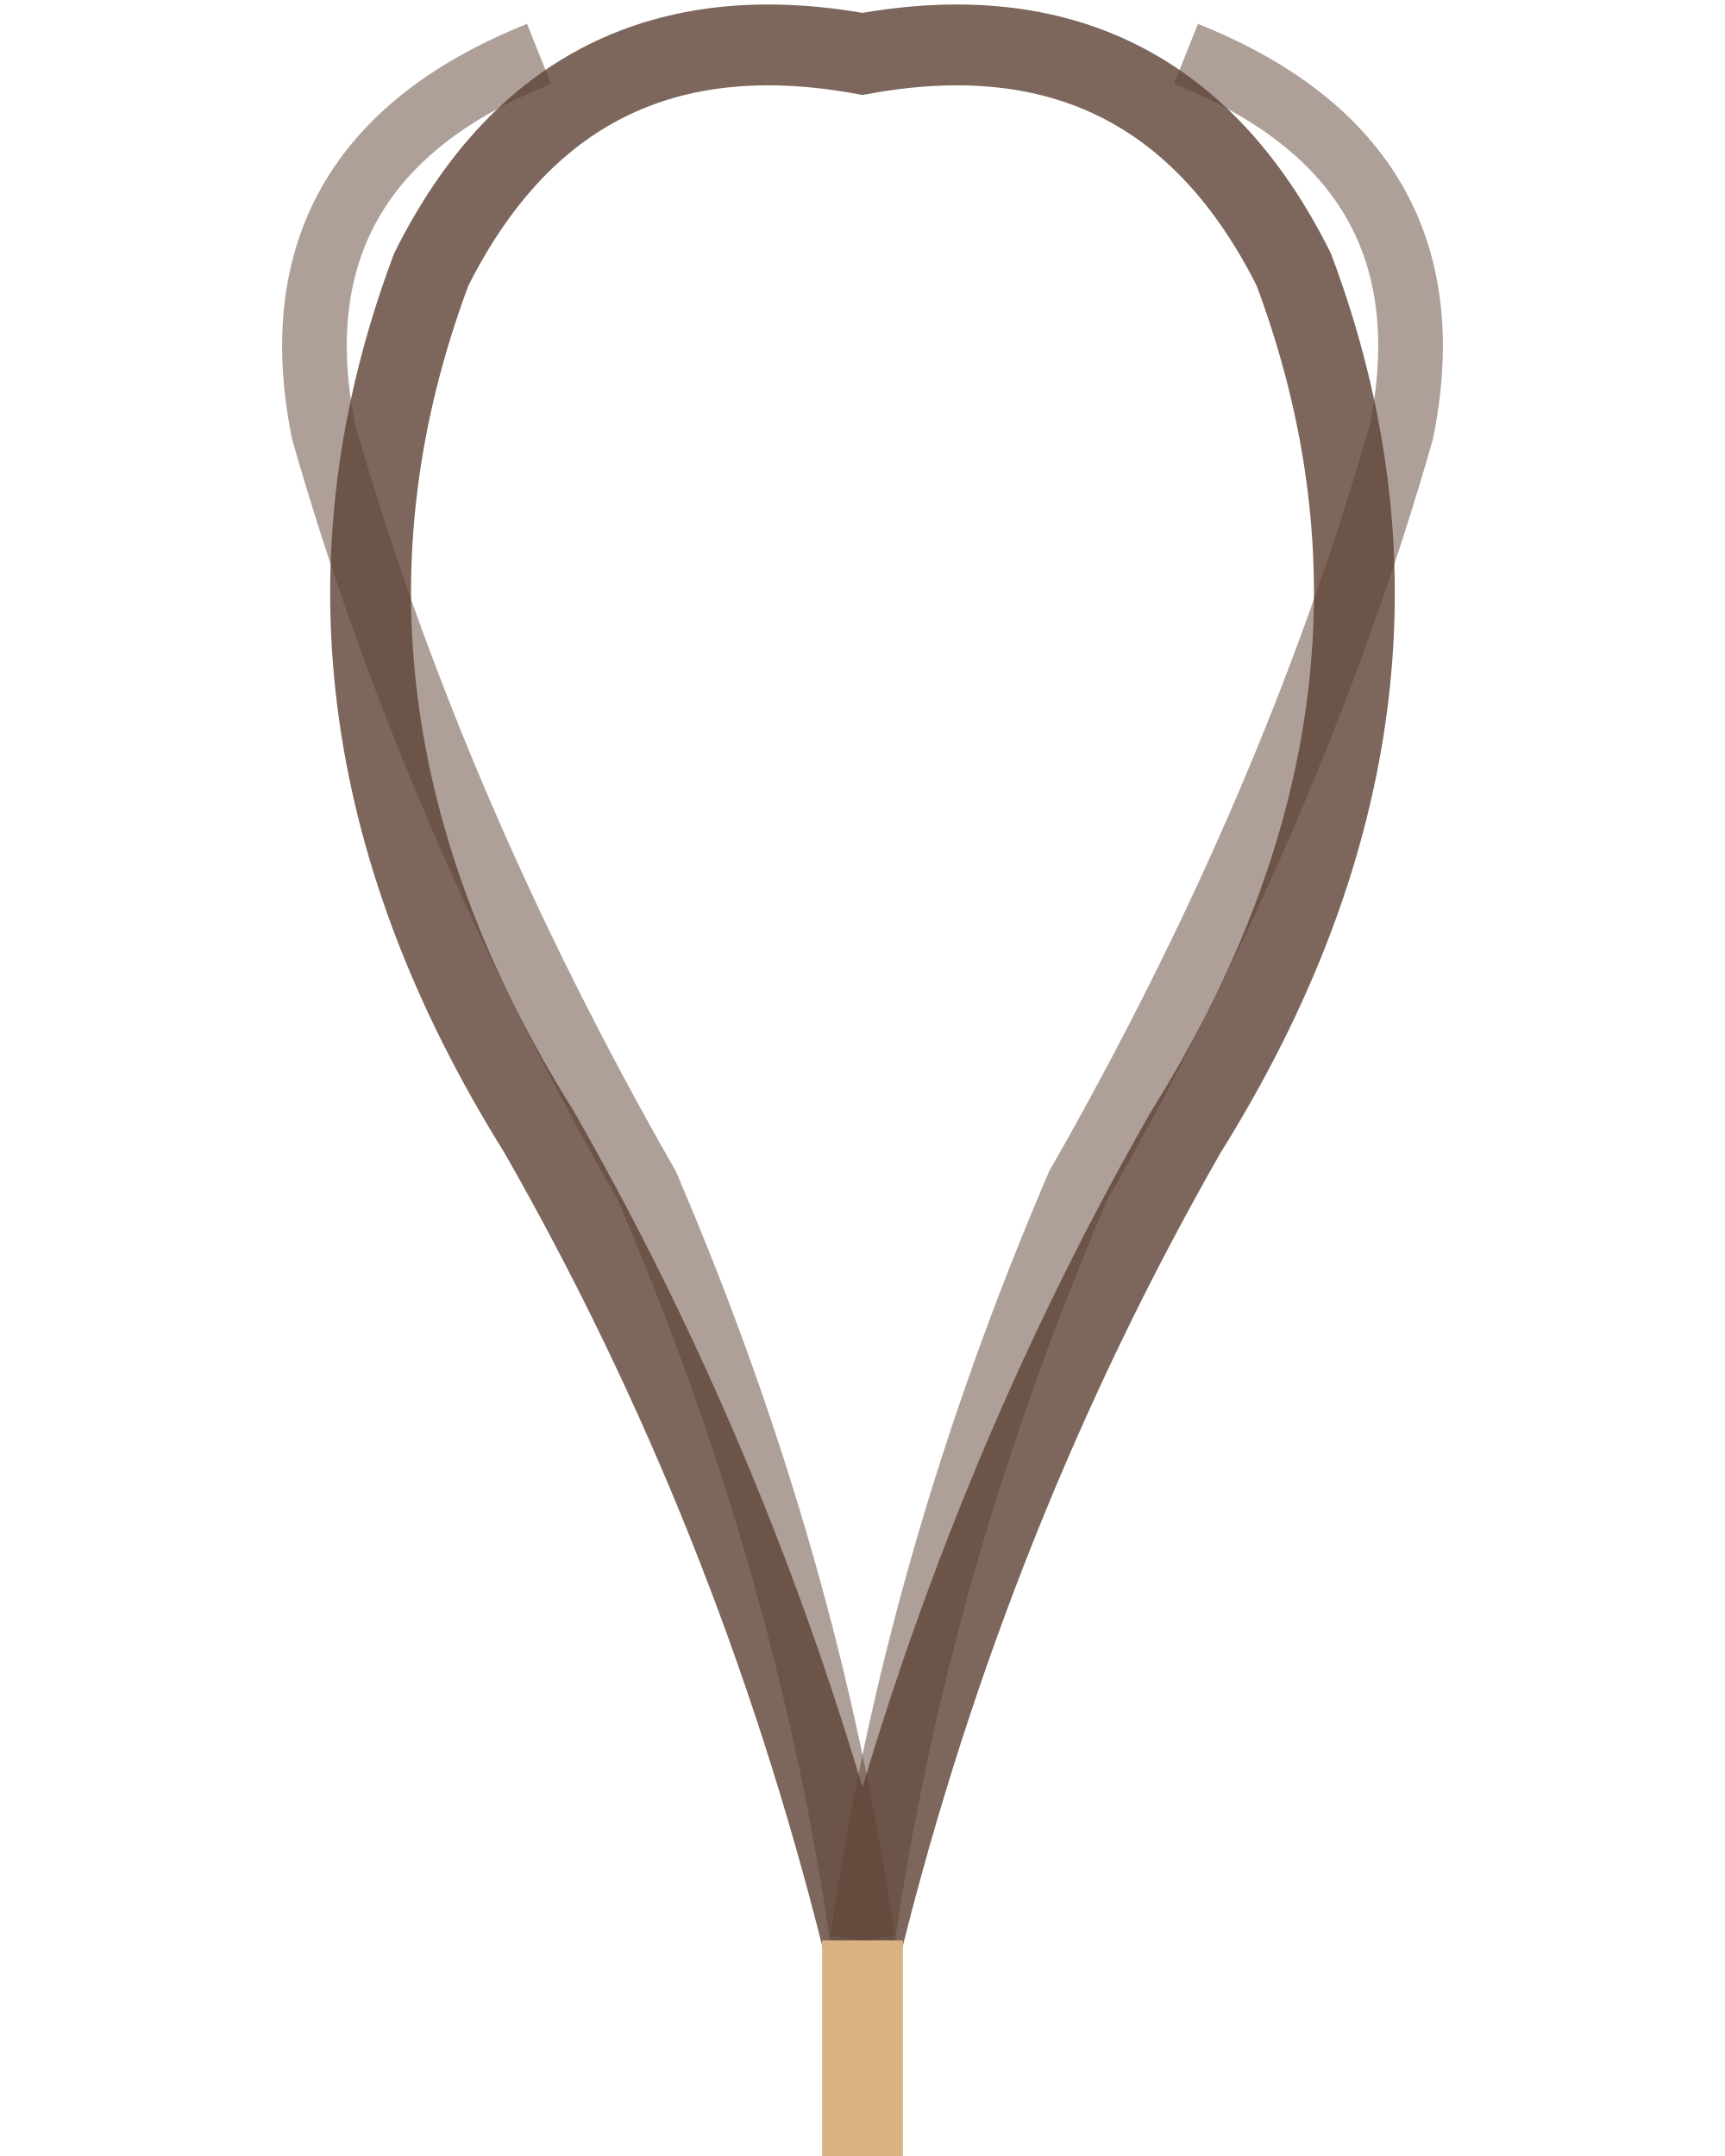
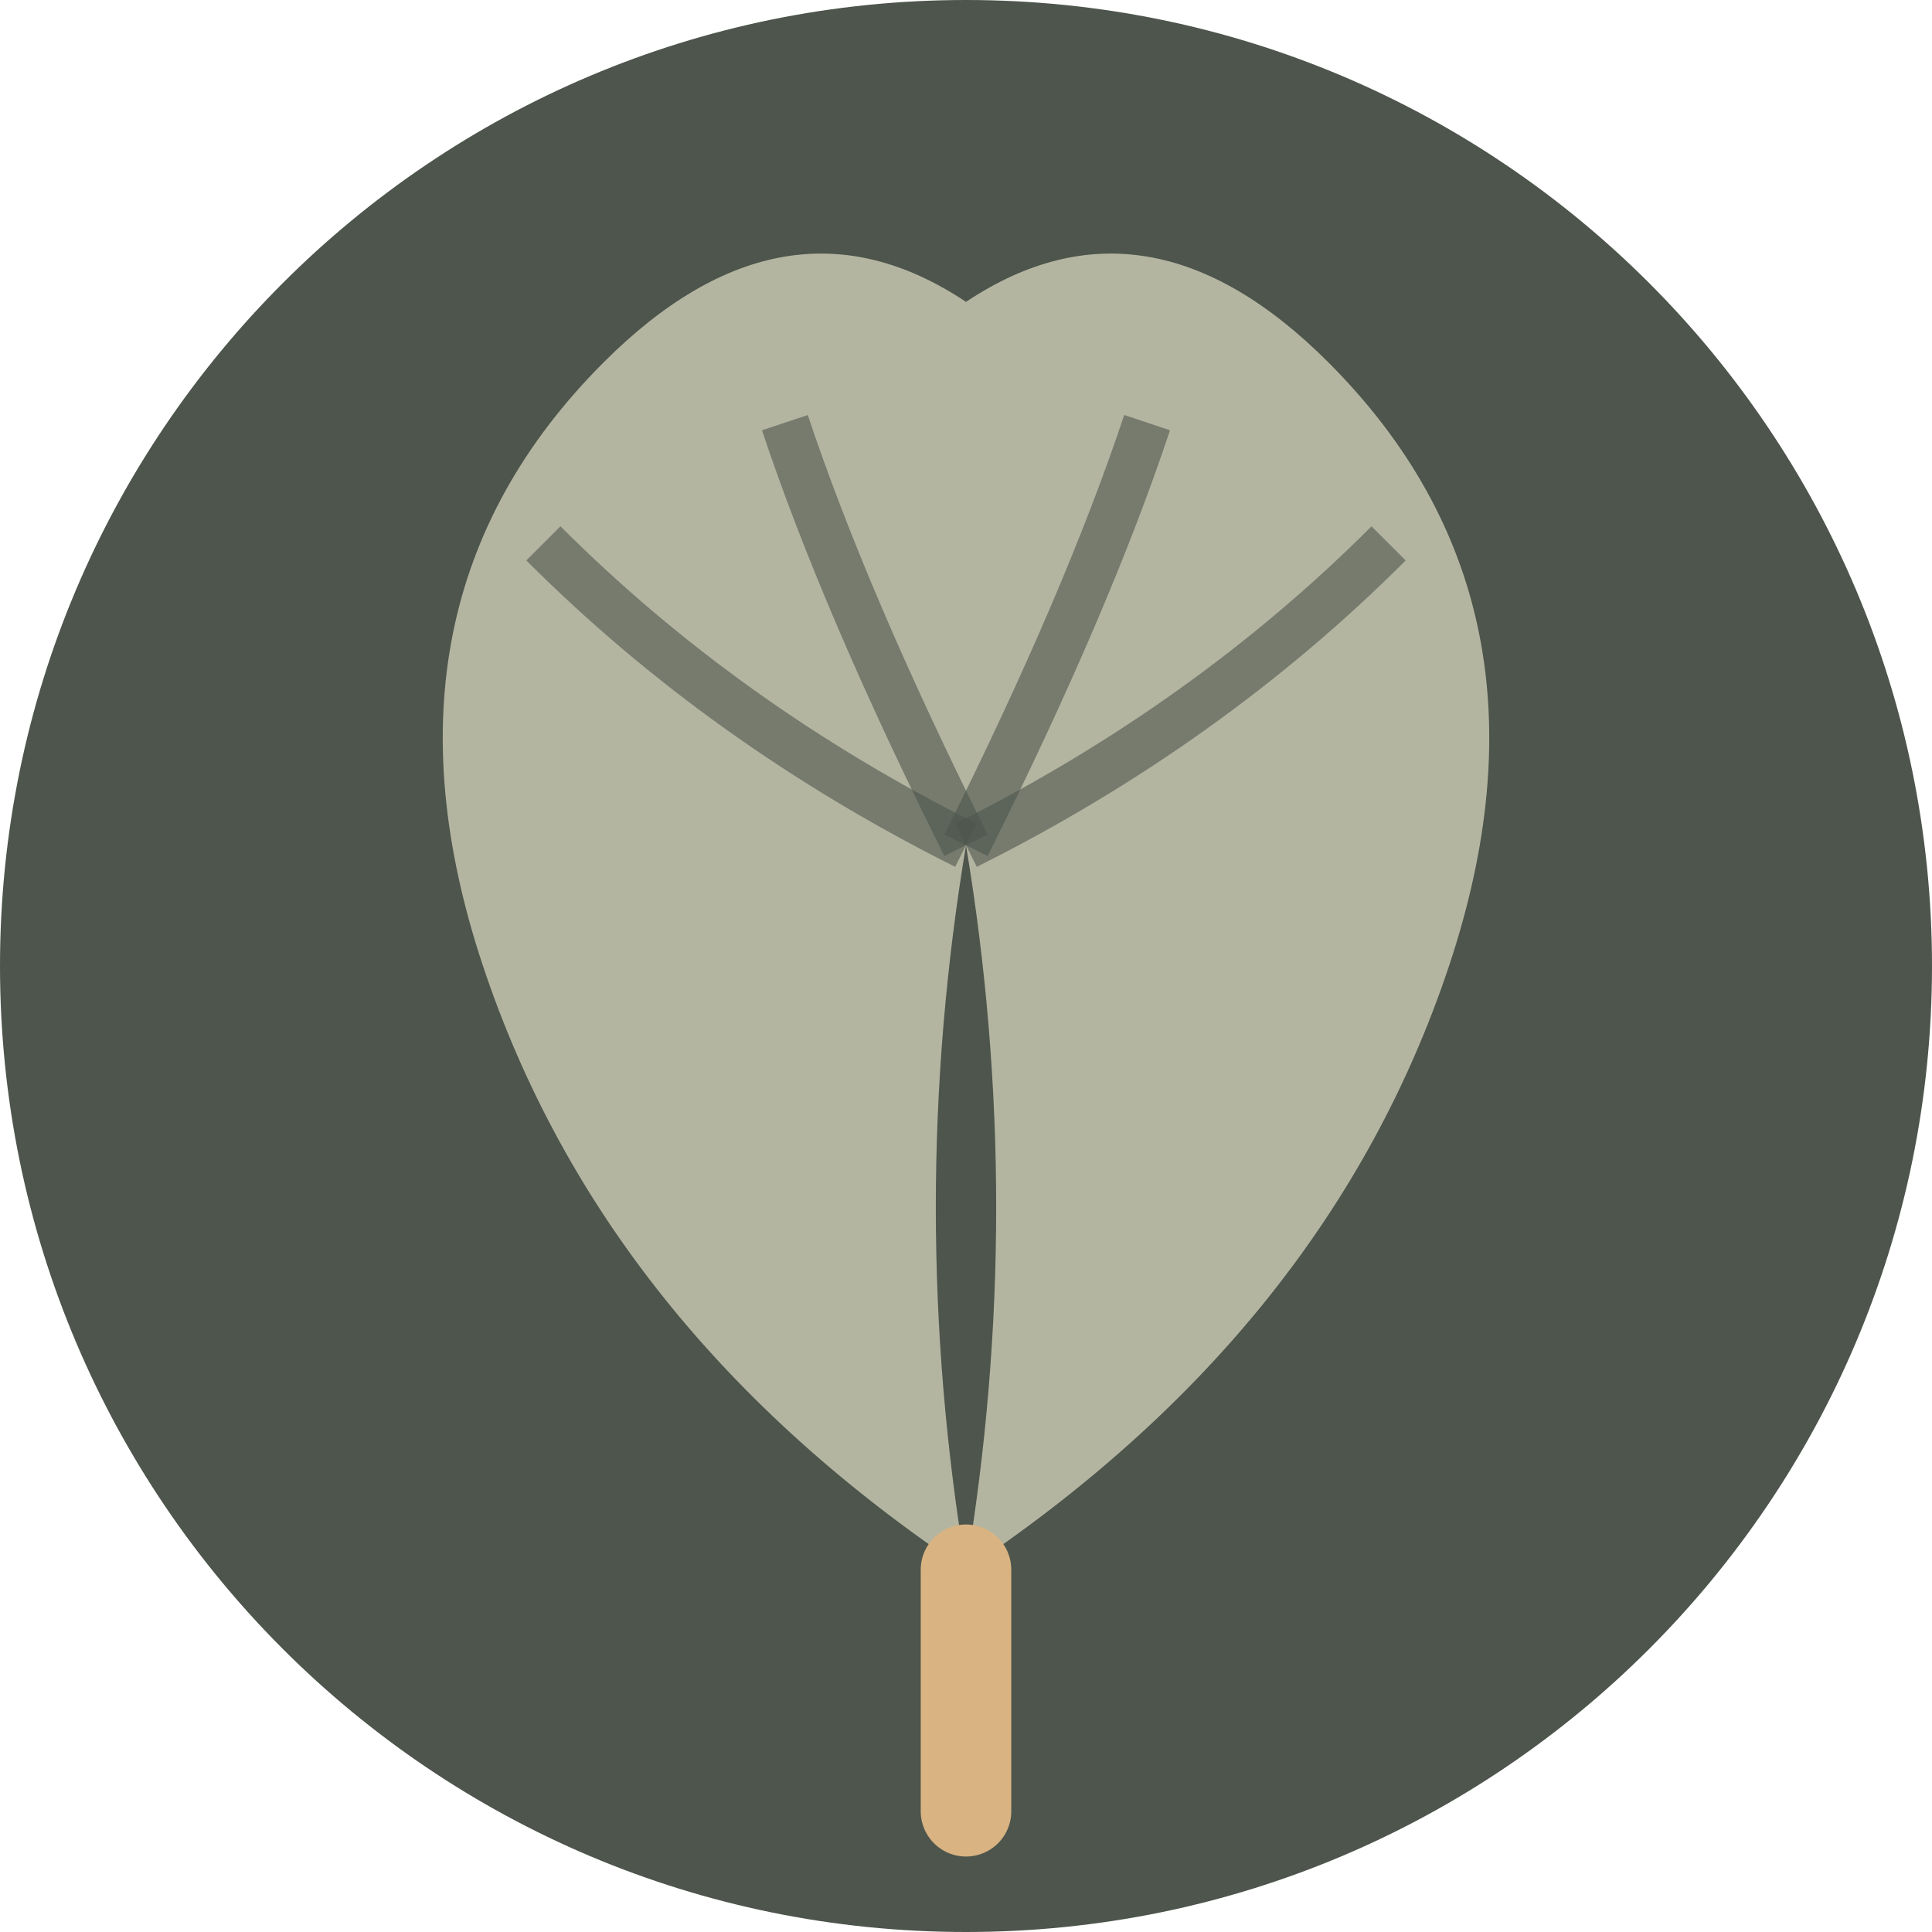
- <svg xmlns="http://www.w3.org/2000/svg" viewBox="0 0 32 40">
-   <path d="M16 36 Q14 28 10 21 Q5 13 8 5 Q10.5 0 16 1 Q21.5 0 24 5 Q27 13 22 21 Q18 28 16 36Z" stroke="#5d4133" stroke-width="1.5" fill="none" opacity="0.8" />
-   <path d="M16 36 Q15 29 12 22 Q8 15 6 8 Q5 3 10 1" stroke="#5d4133" stroke-width="1.2" fill="none" opacity="0.5" />
-   <path d="M16 36 Q17 29 20 22 Q24 15 26 8 Q27 3 22 1" stroke="#5d4133" stroke-width="1.2" fill="none" opacity="0.5" />
-   <line x1="16" y1="36" x2="16" y2="40" stroke="#d9b382" stroke-width="1.5" />
+ <svg xmlns="http://www.w3.org/2000/svg" viewBox="0 0 32 32">
+   <circle cx="16" cy="16" r="16" fill="#4d554c" />
+   <path d="M16 26      Q10 22 8 16      Q6 10 10 6      Q13 3 16 5     Q19 3 22 6      Q26 10 24 16      Q22 22 16 26Z" fill="#bfc0ab" opacity="0.9" />
+   <path d="M16 26 Q15 20 16 14 Q17 20 16 26Z" fill="#4d554c" />
+   <line x1="16" y1="26" x2="16" y2="30" stroke="#d9b382" stroke-width="1.5" stroke-linecap="round" />
+   <path d="M16 14 Q12 12 9 9" stroke="#4d554c" stroke-width="0.8" fill="none" opacity="0.6" />
+   <path d="M16 14 Q20 12 23 9" stroke="#4d554c" stroke-width="0.8" fill="none" opacity="0.6" />
+   <path d="M16 14 Q14 10 13 7" stroke="#4d554c" stroke-width="0.8" fill="none" opacity="0.6" />
+   <path d="M16 14 Q18 10 19 7" stroke="#4d554c" stroke-width="0.8" fill="none" opacity="0.6" />
</svg>
